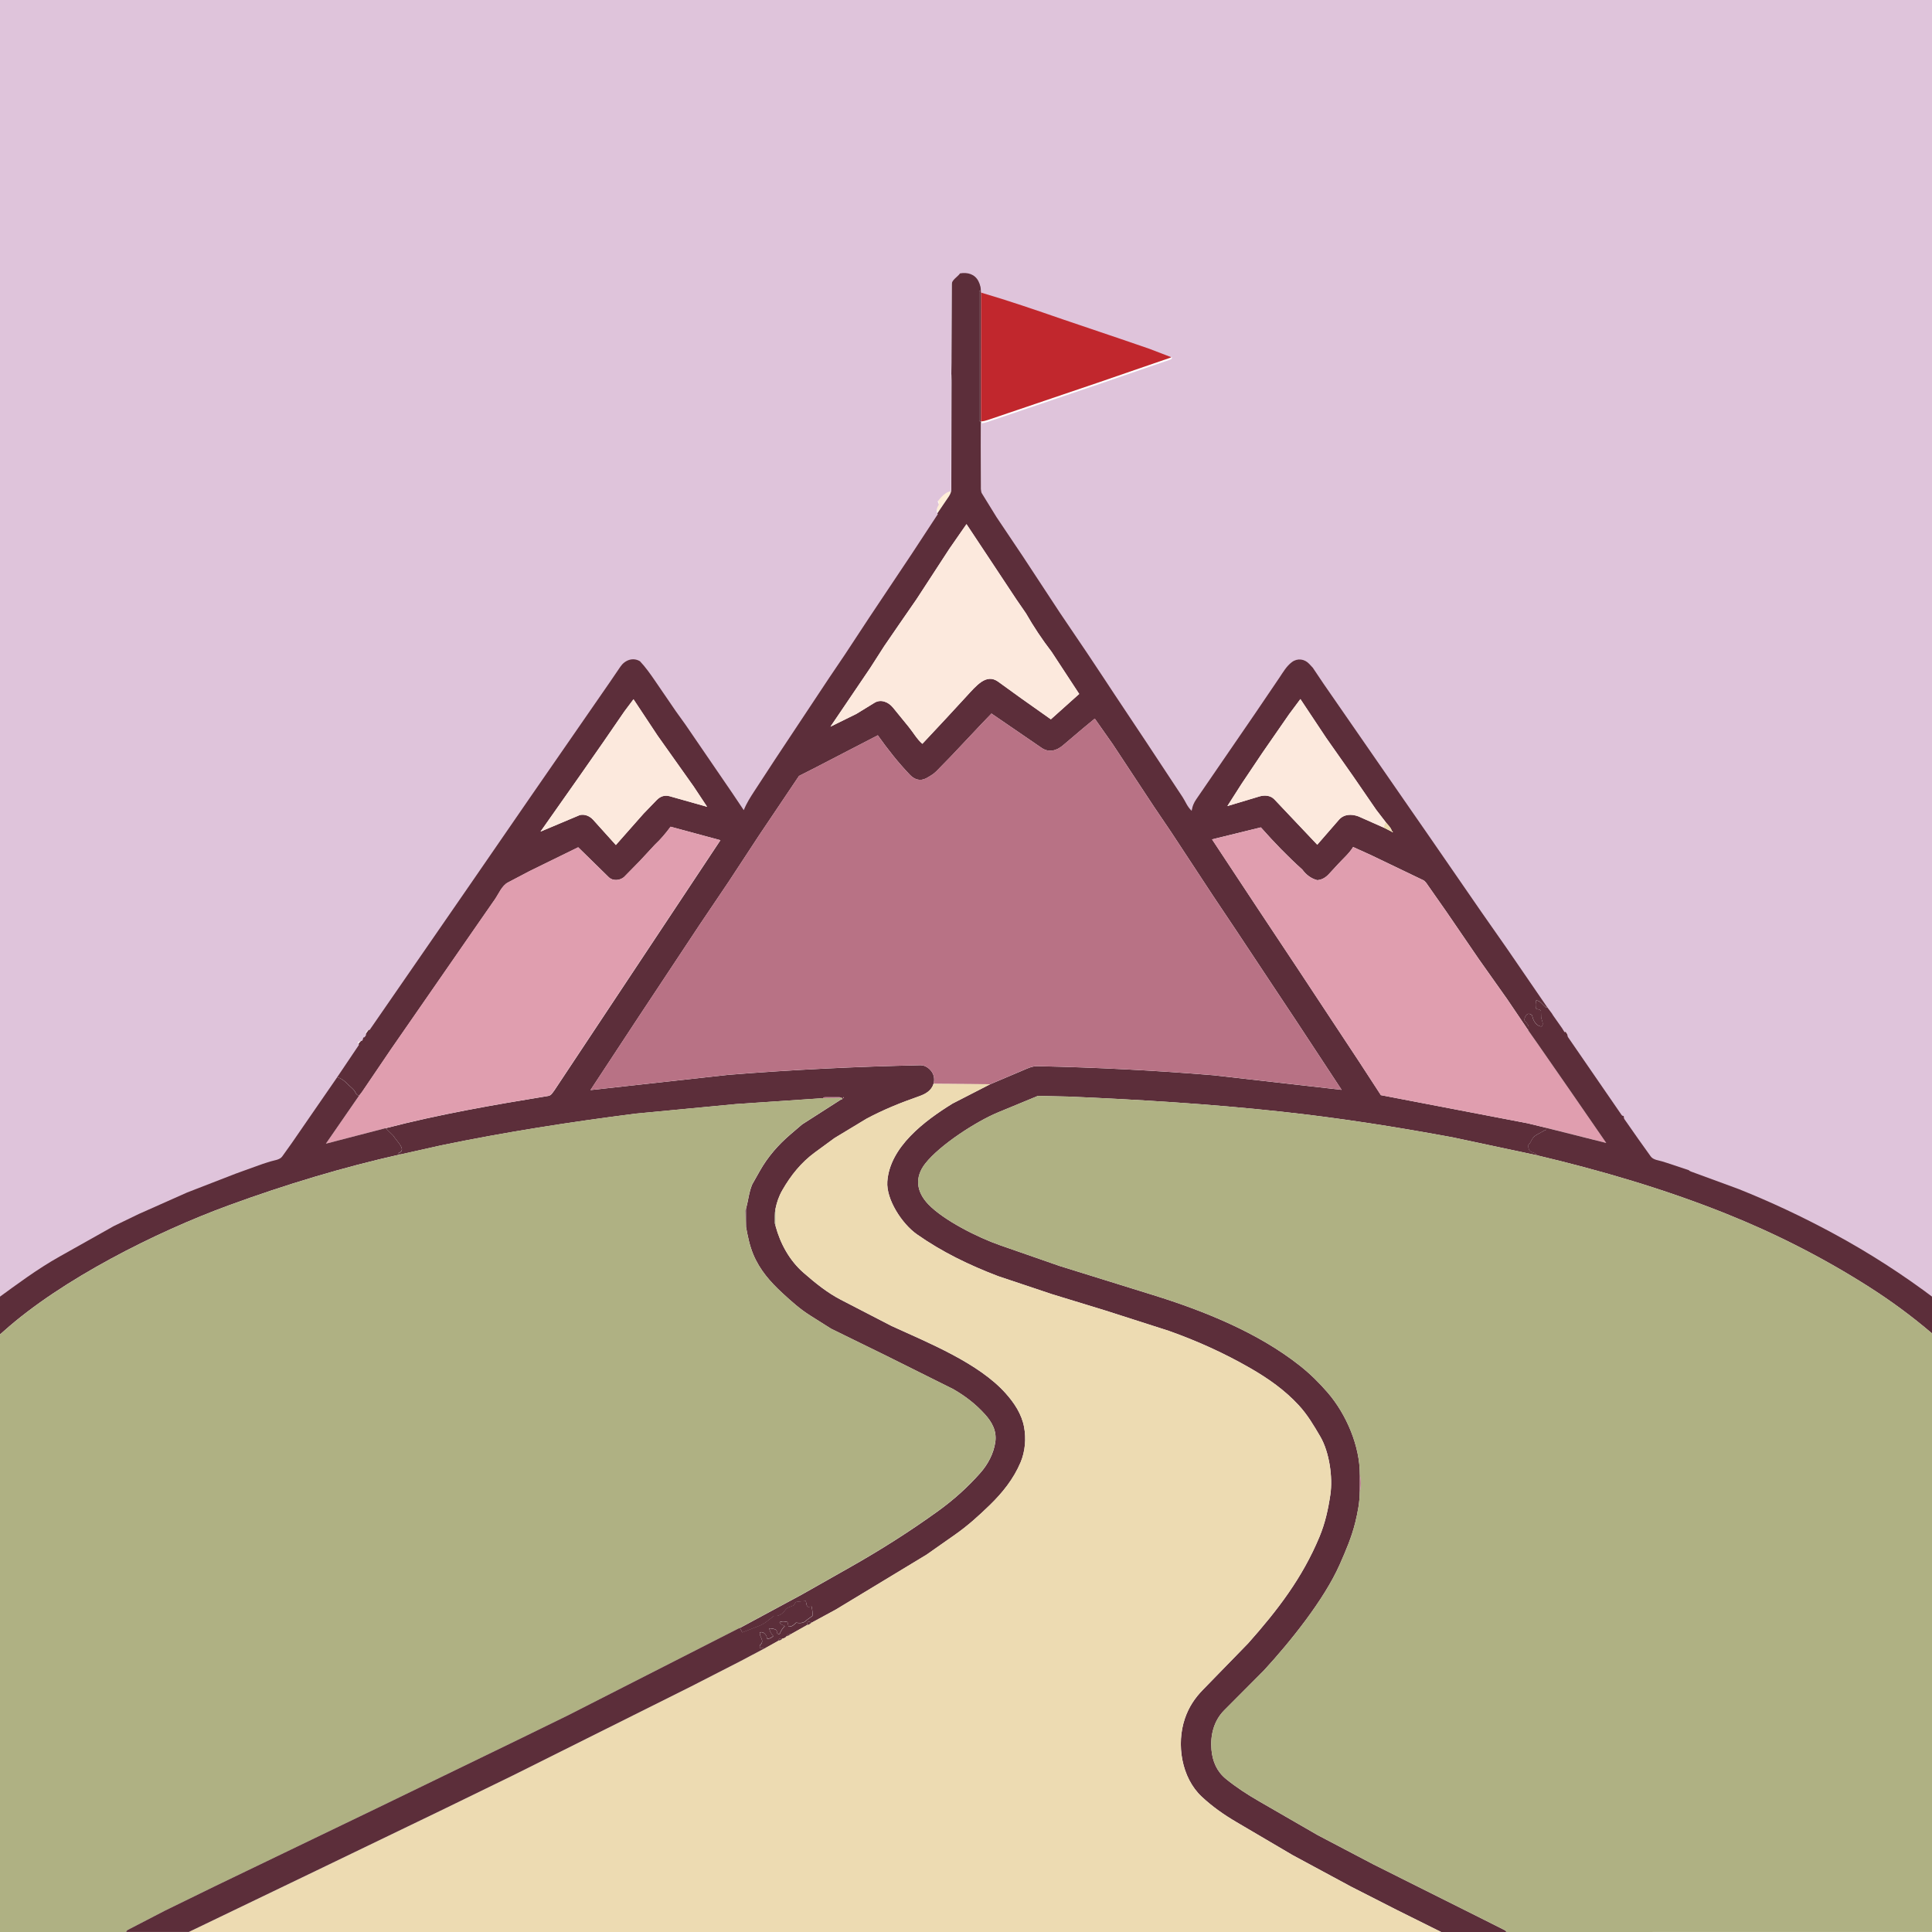
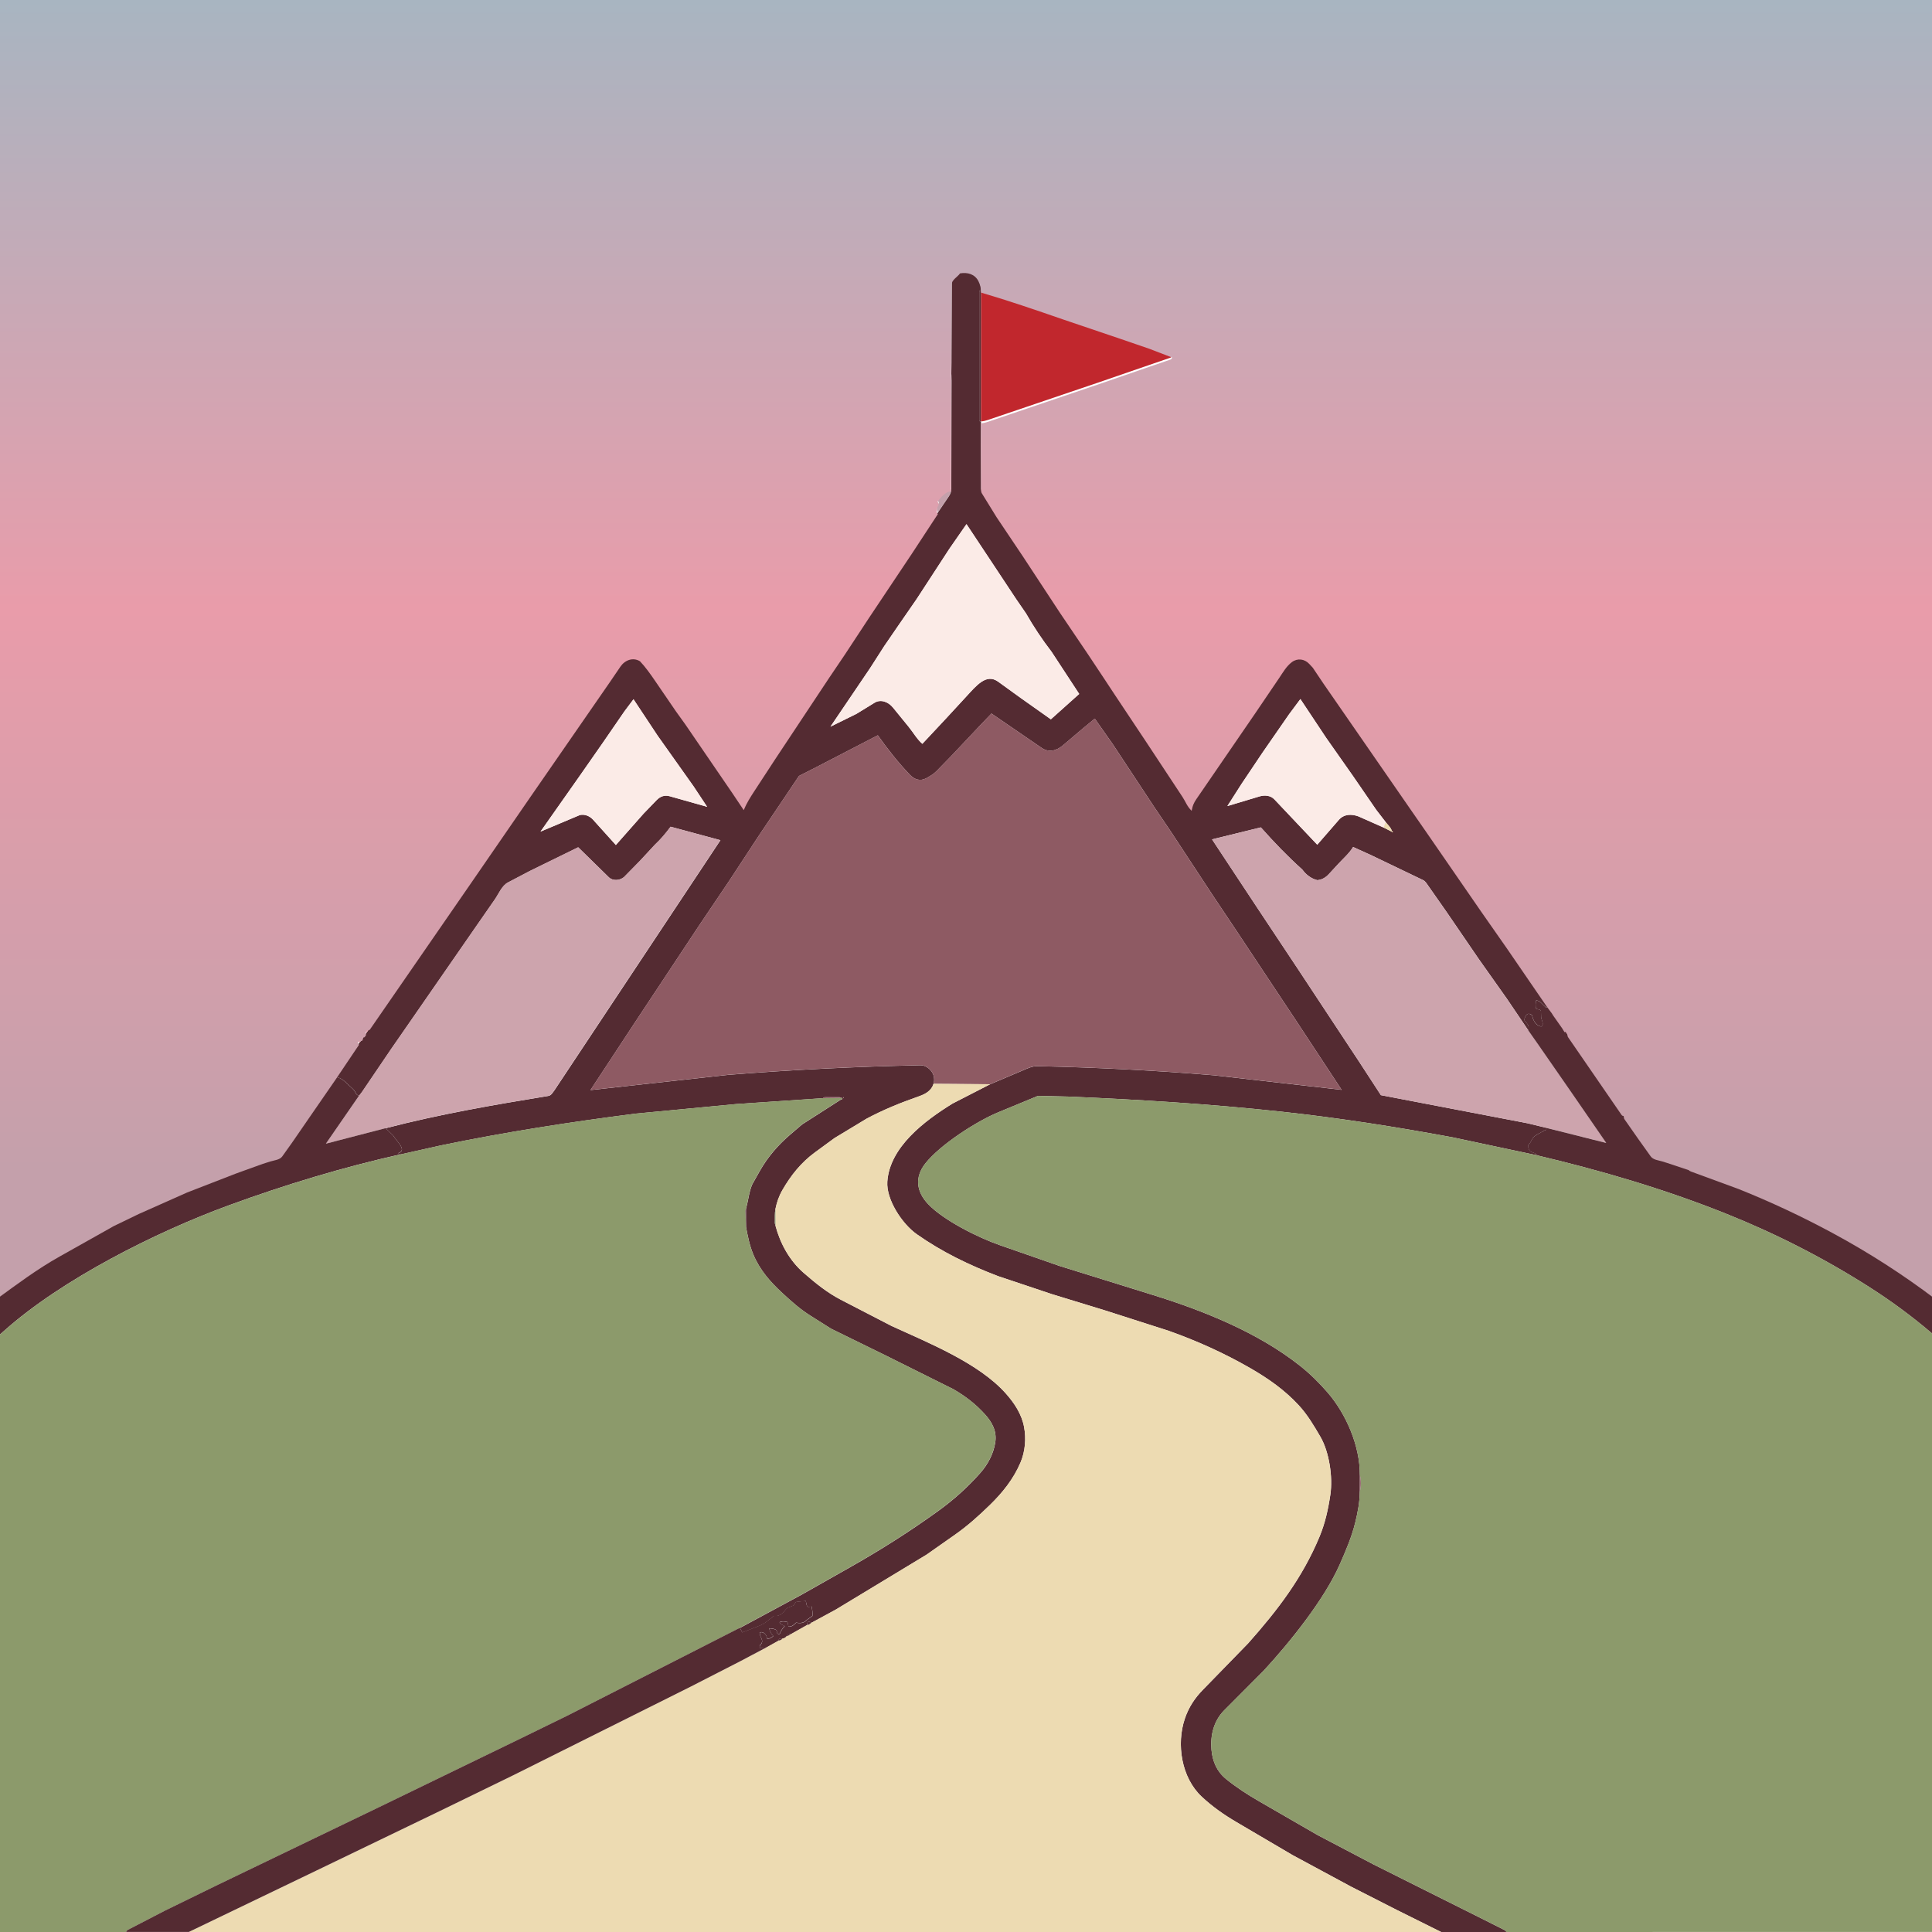
<svg xmlns="http://www.w3.org/2000/svg" id="Layer_1" data-name="Layer 1" viewBox="0 0 1024 1024">
  <defs>
    <style>
      .cls-1 {
-         fill: #5C2E3A;
+         fill: #542B32;
      }

      .cls-2 {
-         fill: #B87285;
+         fill: #8E5A63;
      }

      .cls-3 {
-         fill: #5C2E3A;
+         fill: #542B32;
      }

      .cls-4 {
-         fill: #FCE9DD;
+         fill: #FBEBE7;
      }

      .cls-5 {
-         fill: #5C2E3A;
+         fill: #542B32;
      }

      .cls-6 {
        fill: #EDDBB2;
      }

      .cls-7 {
-         fill: #E09EAF;
+         fill: #CDA4AD;
      }

      .cls-8 {
-         fill: #AFB183;
+         fill: #8C9A6B;
      }

      .cls-9 {
-         fill: #FFEED7;
+         fill: #C4A0AB;
      }

      .cls-10 {
-         fill: #DFC4DB;
+         fill: #A8B5C1;
      }

      .cls-11 {
-         fill: #EFD9D9;
+         fill: #E99CAA;
      }

      .cls-12 {
        fill: #C1272D;
      }
    </style>
+     <linearGradient id="skyRamp" gradientUnits="userSpaceOnUse" x1="0" y1="0" x2="0" y2="620">
+       <stop offset="0" stop-color="#A8B5C1" />
+       <stop offset="0.52" stop-color="#E99CAA" />
+       <stop offset="1" stop-color="#C4A0AB" />
+     </linearGradient>
  </defs>
  <g>
    <path class="cls-9" d="M504.12,259.42c0,1.31-.57,2.6-1.38,3.8l-5.66,8.34c-1.06-1.63-.5-3.53.52-5l-.59-1.82c.07.21,3.36-5.16,7.11-5.32Z" />
    <g>
      <path class="cls-5" d="M518.6,148.02c.95,1.84,1.43,3.95,1.43,6.08-.12-.04-.84-.12-.99.14v68.55c-.01.72.75.59.93.55l-.04,12.52.09,21.63c0,.93-.16,2.09.43,3.06l7.78,12.61,13.77,20.52,19.88,30.26,14.76,21.83,8.38,12.62,5.6,8.49,16.86,25.33,19.32,29.27c1.61,2.43,2.38,4.98,4.81,7.28.34-2.34,1.13-4.2,2.48-6.17l31.17-45.43,12.82-18.91c2.03-3,3.74-6.1,6.65-8.3s6.71-1.73,9.19.93l1.89,2.03,5.73,8.53,47.12,68.08,8.49,12.24,27.8,40.29,13.65,19.52,21.36,31.14.07.9c.04.19-.48.45-.7.26l-.73-.63c-1.37-1.17-2.11-2.69-4.39-3.06-.25,1.21-.52,3.15.04,4.51.82.28,2.47.32,2.5,1.33l.1,3.07c.04,1.23,1.76,3.86.16,4.94-2.64-.09-4.38-3.08-4.84-5.46-.18-.96-1.7-1.52-2.6-1.07s-2.01,2.76-1.4,3.61c1.47,1.47,2.58,2.82,1.85,4.98l-11.24-16.61-14.98-21.16-17.1-25-9.51-13.58c-.67-.96-1.66-2.66-2.8-3.21l-27.77-13.33-9.43-4.27c-2.2,3.52-5.1,5.95-7.81,8.89l-5.05,5.47c-1.63,1.77-3.67,3.04-6.15,3.21-3.27-.85-5.9-2.85-7.91-5.6-7.87-7.08-15.02-14.52-21.98-22.37l-25.87,6.35,24.42,36.96,20.83,31.36,16.36,24.78,16.36,24.77,11.52,17.7,77.72,14.9,9.85,2.39c.23.35.26.84.12.99-.13.14-.57.21-.9.4l-3.89,2.14c-1.96,1.08-2.71,2.21-3.57,4.11-.38.83-1.55,1.35-1.26,2.5,1.02,4,2.46,1.83,5.04,4.53l-44.97-9.57c-30.24-5.61-60.38-10.34-91.04-13.65-37.66-4.07-75.14-6.37-112.82-7.98l-16.05-.36-21.07,8.71c-11.57,4.78-30.84,17.23-38.61,27.09-5.73,7.27-4.84,14.91,1.52,21.6,8.13,8.54,26.38,17.68,37.96,21.71l31.6,11.01,49.76,15.47c26.9,8.36,55.49,19.89,77.51,37.28,5.54,4.37,10.3,9.07,14.86,14.34,9.98,11.54,17.15,28.5,17.08,43.55l-.04,9.21c-.02,5.29-1.06,10.74-2.39,16.14-1.94,7.85-5.01,14.97-8.25,22.3-8.18,18.52-26.21,40.95-40.16,56.1l-21.04,21.13c-5.59,5.62-7.43,13.32-6.75,20.96.56,6.2,2.86,11.51,7.72,15.46,5.58,4.53,11.4,8.28,17.69,11.91l30.81,17.79,29.63,15.56,59.14,29.59,10.39,5.24c.51.26.84.57.83,1.01h-34.48s-23.79-11.84-23.79-11.84l-23.97-12.21-30.95-16.69-29.64-17.43c-6.76-3.97-12.84-8.22-18.57-13.57-10.74-10.05-13.54-27.84-8.89-41.45,2.03-5.93,5.16-10.71,9.51-15.17l23.99-24.63c15.59-17.55,28.74-34.66,37.83-56.51,3-7.21,4.61-14.56,5.76-22.32,1.36-9.19-.54-22.54-5.32-30.74-3.42-5.86-6.8-11.61-11.45-16.64-7.42-8.03-16.08-14.12-25.57-19.6-13.87-8-28.2-14.46-43.31-19.83l-33.47-10.73-28.39-8.69-28.6-9.57c-15.24-5.82-29.66-12.77-43.03-22.17-7.94-5.58-16.33-18.53-15.68-27.92,1.27-18.35,19.69-32.2,34.57-41.39l19.91-10.22,16.84-7.14c2.41-1.02,5.29-2.51,8.15-2.45,31.37.66,62.36,2.23,93.71,4.84l67.6,7.7-24.47-37.19-12.43-18.71-19-28.65-12.1-18.08-22.45-34.15-8.95-13.22-21.89-33.18-9.54-13.57-6.34,5.23-10.56,8.96c-3.37,2.85-7.42,3.97-11.28,1.32l-26.57-18.2-5.24,5.45-16.28,17.26-7.7,7.89c-1.48,1.52-3.5,2.64-5.29,3.66-3.27,1.77-6.35.73-8.78-1.83-6.18-6.49-11.62-13.37-16.96-20.9l-32.72,16.94-9.05,4.61-21.15,31.45-16.11,24.56-15.38,22.8-33.15,50.06-24.74,37.62,73.15-8.08c34.06-2.73,67.7-4.37,101.7-5.09,2.63-.06,4.71,1.72,5.8,3.12,1.59,2.04,1.82,4.66,1.18,6.77-1.11,3.62-4.26,5.4-7.81,6.63-9.57,3.33-18.79,7.07-27.74,11.86l-16.89,10.21-10.41,7.62c-7.3,5.34-12.75,12.17-17.21,19.91-1.91,3.32-2.96,6.43-3.7,9.99-.5,2.39-.32,4.87-.36,7.62l.41,1.52c2.51,9.31,7.38,18.27,14.85,24.78,6.3,5.48,12.48,10.52,19.84,14.33l26.81,13.86c19.82,9.04,46.27,19.75,60.49,35.72,4.6,5.16,8.43,10.96,9.72,17.81,1.16,6.15.59,12.93-1.85,18.73-3.7,8.8-9.61,16.15-16.35,22.69-5.94,5.77-11.72,10.97-18.45,15.69l-15.07,10.58-48.04,29.07-12.9,7c-.47-.38-1.18-.62-1.63-.52-.67.14-.8,1.02-.48,1.62l-8.71,4.9c-1.14-.05-1.98.21-2.45,1.2-.3.63-1.45,1.19-2.13,1.19h-1.3c-.52-.01-.74.59-.73,1.11l-6.4,3.58-3.18.41c-.62.11-.59-1.27-.13-1.71,2.57-2.44-.82-4.41-.19-6.7,1.97-.49,3.63,1.33,3.8,3.4,1.53.06,2.46-.61,3.28-1.41-1.28-1.33-1.76-2.48-2.2-4.11,1.41.16,2.99.16,3.87,1.07.31.33.32,1.15.37,1.45.07.45,1.25.75,1.48.18.63-1.53,1.21-2.43,2.55-3.91-1.11-.62-2.03-.59-2.75-1.98,1.42-.7,2.81-.49,4.24-.08l.51,2.4c1.97.1,3.07-1.21,3.99-2.1,1.97.33,4.07.4,5.67-1.42l3.04-2.2c.23-1.65-.2-3.36-.47-5.04-.55.13-1.69.54-2.06.18-.76-.74-.77-1.91-1-3.08l-4.87.5c-.82.08-1.08,1.52-1.51,1.83-1.49.84-3.31.96-4.32,2.28-1.53,1.99-3.43,3.78-6.17,3.34l-3.72,2.88c-1.34,1.03-2.48,1.76-4.13,2.4l-8.95,3.51-1.27-2.43,32.47-17.5,25.65-14.52c16.35-9.25,31.88-19.06,47.12-30.08,8.2-5.93,15.44-12.47,22.13-20,4.13-4.65,7.15-10.45,8-16.45.84-5.91-1.83-10.62-5.46-14.63-4.99-5.52-10.37-9.65-16.82-13.38l-35.47-17.68-29.27-14.34-11.07-6.98c-5.49-3.46-9.98-7.51-14.72-11.88-6.48-5.97-12.08-12.33-15.51-20.61-1.94-4.69-2.91-9.61-3.8-14.41l.1-10.18c1.1-4.03,1.43-8.39,3.18-12.47l3.98-7.05c4.22-7.48,9.71-13.81,16.19-19.36l6.25-5.35,20.81-13.33c.67.15.84-.64.16-.7-.31-.18-.72-.39-1.25-.39h-7.6c-.53-.01-.88.2-.97.51l-46.14,3.12-53.07,5.05c-34.81,4.44-69.06,9.76-103.37,16.86l-21.06,4.71c-.5.05-1.1.25-1.43-.65,4.54-1.54-.55-5.74-2.82-9.3l-3.98-3.87c28.46-7.41,57.13-12.35,86.15-17.1,1.7-.28,2.28-1.71,3.3-2.98l88-132.58-26.4-7.14c-2.64,3.55-5.23,6.64-8.33,9.53l-7.97,8.6-8.46,8.62c-2.26,1.79-5.85,2.14-8.06-.02l-16.16-15.83-25.66,12.57-11.55,6.07c-3.26,1.71-4.87,5.97-6.96,8.98l-9.71,13.98-31.57,45.57-13.79,19.9-15.38,22.68-1.45,1.89c-1-.15-1.58-.78-1.95-1.6-.76-1.67-2.11-2.55-3.33-3.72-2.08-1.98-3.9-4.01-6.9-4.56l12.19-18.11c.63-.51.96-1.31,1.48-1.97.38-.48.91-1.22.5-1.82,1.1.13,1.28-.74,1.74-1.38l1.86-2.62,1.28-1.85,51.83-75.04,32.55-47.24,41.81-60.42,5.46-8.02c2.35-3.46,6.58-5.14,10.37-2.89,3,3.18,5.54,6.78,8.01,10.4l11.02,16.11,5.03,7,24.68,36.07,6.28,9.35c1.55-3.86,3.53-6.89,5.66-10.16l10.73-16.43,28.78-43.39,8.33-12.33,13.15-19.99,22.45-33.62,13.19-20.11.56-.82,5.66-8.34c.81-1.2,1.38-2.49,1.38-3.8l.13-57.63-.07-2.78-.05-.95.09-5.85.14-42.22c0-2.66,3.22-4.17,4.5-6.08,4.1-.7,7.85.45,9.74,4.11ZM502.02,380.17l10.01-10.85c5.54-6,10.73-12.56,17.03-8.01l11.93,8.62,16,11.32,15.02-13.45-14.61-22.3c-5.08-6.61-9.51-13.27-13.63-20.46l-5.13-7.45-13.19-19.92-13.18-19.87-9.05,13.03-17.38,26.68-9.44,13.66-7.75,11.3-7.45,11.62-10.74,15.86-10.29,15.19,13.75-6.77,9.63-5.91c3.17-1.95,7.18-.59,9.73,2.54l8.3,10.18c2.5,3.07,4.33,6.45,7.29,9.06l13.17-14.08ZM326.42,447.87l14.71-16.65,6.89-7.13c1.94-2.01,4.27-2.82,6.89-2.08l19.88,5.61-7.16-10.81-19.13-26.97-12.73-19.22-4.76,6.34-11.23,16.33-12.37,17.73-20.93,29.75,20.88-8.79c2.7-.55,5.26.57,7.04,2.55l12.02,13.34ZM733.56,438.72l3.73,1.89.35-.33c-.45-1.74-1.98-2.98-3.06-4.38l-5.12-6.64-12.26-17.84-14.29-20.34-13.67-20.56-5.98,8.03-14.15,20.43-11.08,16.52-7.49,11.73,17.06-5.12c2.66-.8,5.83-.55,7.82,1.55l22.76,24.05,11.46-13.18c2.68-3.08,6.7-3.18,10.39-1.82l13.54,6.01ZM738.24,440.71l-.62.17c.17.39.66.26.62-.17ZM447.04,581.52l-.25.25.25.25.25-.25-.25-.25Z" />
      <path class="cls-2" d="M524.76,574.67l-29.99-.21c.65-2.11.41-4.72-1.18-6.77-1.09-1.39-3.17-3.17-5.8-3.12-34.01.72-67.65,2.35-101.7,5.09l-73.15,8.08,24.74-37.62,33.15-50.06,15.38-22.8,16.11-24.56,21.15-31.45,9.05-4.61,32.72-16.94c5.34,7.53,10.77,14.41,16.96,20.9,2.43,2.56,5.51,3.6,8.78,1.83,1.78-1.02,3.8-2.14,5.29-3.66l7.7-7.89,16.28-17.26,5.24-5.45,26.57,18.2c3.86,2.65,7.92,1.53,11.28-1.32l10.56-8.96,6.34-5.23,9.54,13.57,21.89,33.18,8.95,13.22,22.45,34.15,12.1,18.08,19,28.65,12.43,18.71,24.47,37.19-67.6-7.7c-31.34-2.61-62.34-4.17-93.71-4.84-2.86-.06-5.74,1.43-8.15,2.45l-16.84,7.14Z" />
      <path class="cls-7" d="M810.01,546.1l5.09,7.25,17.66,25.46,18.59,26.96-31.9-8.02-9.85-2.39-77.72-14.9-11.52-17.7-16.36-24.77-16.36-24.78-20.83-31.36-24.42-36.96,25.87-6.35c6.96,7.86,14.11,15.29,21.98,22.37,2.02,2.75,4.64,4.75,7.91,5.6,2.47-.17,4.52-1.44,6.15-3.21l5.05-5.47c2.71-2.94,5.61-5.37,7.81-8.89l9.43,4.27,27.77,13.33c1.14.55,2.13,2.25,2.8,3.21l9.51,13.58,17.1,25,14.98,21.16,11.24,16.61Z" />
      <path class="cls-4" d="M502.02,380.17l-13.17,14.08c-2.96-2.61-4.78-5.99-7.29-9.06l-8.3-10.18c-2.54-3.12-6.55-4.48-9.73-2.54l-9.63,5.91-13.75,6.77,10.29-15.19,10.74-15.86,7.45-11.62,7.75-11.3,9.44-13.66,17.38-26.68,9.05-13.03,13.18,19.87,13.19,19.92,5.13,7.45c4.13,7.19,8.55,13.85,13.63,20.46l14.61,22.3-15.02,13.45-16-11.32-11.93-8.62c-6.3-4.55-11.48,2-17.03,8.01l-10.01,10.85Z" />
      <path class="cls-4" d="M326.42,447.87l-12.02-13.34c-1.78-1.98-4.34-3.11-7.04-2.55l-20.88,8.79,20.93-29.75,12.37-17.73,11.23-16.33,4.76-6.34,12.73,19.22,19.13,26.97,7.16,10.81-19.88-5.61c-2.62-.74-4.94.07-6.89,2.08l-6.89,7.13-14.71,16.65Z" />
      <path class="cls-11" d="M830.99,548.55l-1.73-2.46c.34-.16.71-.23,1.16-.08l.58,2.55Z" />
      <path class="cls-7" d="M204.37,597.94l-31.63,8.23,17.59-25.47,1.45-1.89,15.38-22.68,13.79-19.9,31.57-45.57,9.71-13.98c2.09-3.01,3.7-7.27,6.96-8.98l11.55-6.07,25.66-12.57,16.16,15.83c2.21,2.16,5.81,1.82,8.06.02l8.46-8.62,7.97-8.6c3.1-2.89,5.69-5.98,8.33-9.53l26.4,7.14-88,132.58c-1.02,1.27-1.6,2.7-3.3,2.98-29.02,4.75-57.69,9.69-86.15,17.1Z" />
      <g>
        <path class="cls-1" d="M520.03,154.1l-.07,69.24c-.17.04-.94.17-.94-.55v-68.55c.17-.26.88-.18,1-.14Z" />
        <path class="cls-12" d="M621.24,188.5c-.08.49-.47.94-.98,1.12l-16.77,5.76-20.61,7.11-59.07,20.03c-1.33.45-2.71.83-3.85.82l.07-69.24c14.56,4.27,28.81,9.17,43.43,14.22l30.77,10.42,14.98,5.14,12.04,4.62Z" />
      </g>
      <g>
        <path class="cls-4" d="M734.57,435.9c-.83.84-.94,1.81-1.01,2.82l-13.54-6.01c-3.69-1.37-7.71-1.26-10.39,1.82l-11.46,13.18-22.76-24.05c-1.99-2.1-5.15-2.35-7.82-1.55l-17.06,5.12,7.49-11.73,11.08-16.52,14.15-20.43,5.98-8.03,13.67,20.56,14.29,20.34,12.26,17.84,5.12,6.64Z" />
        <path class="cls-6" d="M733.56,438.72c.07-1.01.18-1.98,1.01-2.82,1.08,1.4,2.61,2.64,3.06,4.38l.6.43c.03.43-.45.56-.62.17-.04-.1-.14-.17-.33-.27l-3.73-1.89Z" />
      </g>
    </g>
    <path class="cls-11" d="M195.92,544.92l-1.86,2.62c-.19-.63-.27-1.48.15-2.12.27-.41,1.04-.65,1.71-.5Z" />
    <path class="cls-11" d="M191.82,550.73c-.52.66-.85,1.46-1.48,1.97-.62-.46-.83-1.42-.22-1.78.39-.23,1.13-.26,1.7-.19Z" />
    <g>
      <path class="cls-3" d="M819.97,532.72l2.45,3.27.89,1.4,4.65,6.6,1.29,2.1,1.73,2.46,28.57,41.51c.3.43.98.46,1.21.47-.09.42-.15,1.13.21,1.64l7.3,10.44,6.64,9.3c1.37,1.92,4.25,2.08,6.23,2.71l2.25.71,11.7,3.88c.36.4.73.58,1.33.8l25.07,9.21c17.11,6.83,33.89,14.72,50.06,23.46,18.91,10.21,36.94,21.8,54.09,34.76l.02,20.33c-.54-.4-1.15-.6-1.75-1.11-10.55-8.97-21.4-17-33.2-24.52-24.13-15.38-49.61-28.36-76.28-39.01-32.42-12.95-65.79-22.71-99.46-30.7-2.58-2.7-4.02-.52-5.04-4.53-.29-1.15.88-1.67,1.26-2.5.87-1.89,1.61-3.03,3.57-4.11l3.89-2.14c.33-.18.77-.25.9-.4.14-.15.11-.64-.12-.99l31.9,8.02-18.59-26.96-17.66-25.46-5.09-7.25c.73-2.16-.38-3.52-1.85-4.98-.61-.85.53-3.18,1.4-3.61s2.42.11,2.6,1.07c.46,2.38,2.21,5.37,4.84,5.46,1.61-1.08-.11-3.71-.16-4.94l-.1-3.07c-.03-1.02-1.68-1.05-2.5-1.33-.56-1.35-.29-3.29-.04-4.51,2.28.38,3.03,1.9,4.39,3.06l.73.63c.22.19.74-.07.7-.26l-.07-.9Z" />
      <path class="cls-3" d="M190.33,580.7l-17.59,25.47,31.63-8.23,3.98,3.87c2.28,3.56,7.37,7.76,2.82,9.3.33.9.94.71,1.43.65-30.9,6.91-61.24,16.09-91.22,27.05-38.75,14.17-88.56,39.24-119.14,66.51-1.34,1.19-2.48,2.34-3.92,2.97v-20.8c10.68-7.79,21.39-15.81,33.28-22.49l25.99-14.6,2.68-1.52,13.4-6.48,25.59-11.38,25.65-9.95,4.52-1.64,9.9-3.57,4.05-1.28c1.95-.62,4.93-.8,6.24-2.64l5.23-7.33,8.82-12.8,14.49-20.99c3,.56,4.82,2.58,6.9,4.56,1.23,1.17,2.57,2.05,3.33,3.72.37.82.95,1.45,1.95,1.6Z" />
      <g>
        <path class="cls-8" d="M814.98,612.41c33.67,7.99,67.04,17.75,99.46,30.7,26.67,10.65,52.15,23.64,76.28,39.01,11.8,7.52,22.66,15.55,33.2,24.52.61.51,1.21.71,1.75,1.11v316.21s-227.37.04-227.37.04c0-.43-.32-.75-.83-1.01l-10.39-5.24-59.14-29.59-29.63-15.56-30.81-17.79c-6.28-3.63-12.11-7.39-17.69-11.91-4.86-3.95-7.16-9.26-7.72-15.46-.69-7.64,1.16-15.34,6.75-20.96l21.04-21.13c13.95-15.15,31.98-37.59,40.16-56.1,3.24-7.34,6.31-14.45,8.25-22.3,1.33-5.4,2.37-10.85,2.39-16.14.74-2.6.73-6.59.04-9.21.06-15.06-7.1-32.01-17.08-43.55-4.56-5.27-9.32-9.97-14.86-14.34-22.02-17.39-50.61-28.92-77.51-37.28l-49.76-15.47-31.6-11.01c-11.58-4.03-29.83-13.17-37.96-21.71-6.37-6.69-7.25-14.33-1.52-21.6,7.77-9.86,27.04-22.31,38.61-27.09l21.07-8.71,16.05.36c37.68,1.61,75.16,3.9,112.82,7.98,30.66,3.32,60.8,8.04,91.04,13.65l44.97,9.57Z" />
        <path class="cls-2" d="M720.69,790.8l.04-9.21c.7,2.62.7,6.61-.04,9.21Z" />
      </g>
      <g>
        <path class="cls-8" d="M436.25,582.02l9.82-.12c.68.06.51.85-.16.7l-20.81,13.33-6.25,5.35c-6.48,5.55-11.97,11.88-16.19,19.36l-3.98,7.05c-1.75,4.08-2.08,8.44-3.18,12.47l-.41,1.52.31,8.66c.89,4.8,1.86,9.72,3.8,14.41,3.43,8.27,9.02,14.64,15.51,20.61,4.74,4.36,9.24,8.42,14.72,11.88l11.07,6.98,29.27,14.34,35.47,17.68c6.44,3.74,11.82,7.86,16.82,13.38,3.63,4.01,6.29,8.72,5.46,14.63-.85,5.99-3.87,11.8-8,16.45-6.68,7.52-13.93,14.07-22.13,20-15.24,11.02-30.77,20.83-47.12,30.08l-25.65,14.52-32.47,17.5-91.16,46.42-24.72,12.09-76.27,36.99-85.62,41.24-27.02,13.21-19.47,10.09c-.59.31-.84.65-1.06,1.16H-1.68s0-315.7,0-315.7c1.44-.63,2.58-1.78,3.92-2.97,30.59-27.27,80.39-52.34,119.14-66.51,29.98-10.96,60.32-20.14,91.22-27.05l21.06-4.71c34.3-7.1,68.55-12.42,103.37-16.86l53.07-5.05,46.14-3.12Z" />
        <polygon class="cls-3" points="395.4 650.33 395.09 641.67 395.5 640.15 395.4 650.33" />
      </g>
      <path class="cls-2" d="M446.07,581.9l-9.82.12c.09-.31.45-.52.97-.52h7.6c.52.01.93.23,1.25.4Z" />
      <g>
        <path class="cls-6" d="M524.76,574.67l-19.91,10.22c-14.89,9.19-33.3,23.04-34.57,41.39-.65,9.38,7.74,22.34,15.68,27.92,13.37,9.4,27.79,16.35,43.03,22.17l28.6,9.57,28.39,8.69,33.47,10.73c15.11,5.37,29.44,11.84,43.31,19.83,9.5,5.47,18.16,11.56,25.57,19.6,4.64,5.03,8.03,10.78,11.45,16.64,4.79,8.2,6.68,21.55,5.32,30.74-1.15,7.77-2.76,15.11-5.76,22.32-9.09,21.85-22.24,38.97-37.83,56.51l-23.99,24.63c-4.34,4.46-7.48,9.24-9.51,15.17-4.66,13.6-1.86,31.39,8.89,41.45,5.73,5.36,11.81,9.6,18.57,13.57l29.64,17.43,30.95,16.69,23.97,12.21,23.79,11.84H100.08s67.79-32.62,67.79-32.62l65.61-31.65,38.51-18.76,93.95-46.92,26.24-13.44,14.1-7.46,6.4-3.58c.8-.13,1.56-.43,2.03-1.11.67,0,1.83-.56,2.13-1.19.97-.21,1.68-.77,2.45-1.2l8.71-4.9c.9.09,1.5-.76,2.11-1.09l12.9-7,48.04-29.07,15.07-10.58c6.73-4.72,12.51-9.92,18.45-15.69,6.74-6.55,12.64-13.89,16.35-22.69,2.44-5.79,3.01-12.57,1.85-18.73-1.29-6.85-5.13-12.65-9.72-17.81-14.22-15.98-40.67-26.68-60.49-35.72l-26.81-13.86c-7.36-3.8-13.54-8.85-19.84-14.33-7.47-6.5-12.35-15.47-14.85-24.78l-.05-9.14c.74-3.56,1.79-6.67,3.7-9.99,4.46-7.74,9.9-14.57,17.21-19.91l10.41-7.62,16.89-10.21c8.95-4.78,18.17-8.52,27.74-11.86,3.55-1.23,6.7-3.01,7.81-6.63l29.99.21Z" />
        <path class="cls-1" d="M406.28,873.13l-14.1,7.46-26.24,13.44-93.95,46.92-38.51,18.76-65.61,31.65-67.79,32.62h-33.26c.23-.52.47-.86,1.06-1.17l19.47-10.09,27.02-13.21,85.62-41.24,76.27-36.99,24.72-12.09,91.16-46.42,1.27,2.43,8.95-3.51c1.65-.65,2.79-1.37,4.13-2.4l3.72-2.88c2.74.44,4.64-1.35,6.17-3.34,1.01-1.32,2.84-1.44,4.32-2.28.43-.31.7-1.74,1.51-1.83l4.87-.5c.23,1.17.24,2.34,1,3.08.37.36,1.5-.05,2.06-.18.27,1.68.7,3.39.47,5.04l-3.04,2.2c-1.59,1.81-3.69,1.74-5.67,1.42-.93.89-2.02,2.2-3.99,2.1l-.51-2.4c-1.43-.41-2.82-.63-4.24.08.72,1.39,1.64,1.35,2.75,1.98-1.34,1.47-1.91,2.38-2.55,3.91-.24.57-1.41.27-1.48-.18-.05-.3-.05-1.12-.37-1.45-.88-.92-2.46-.92-3.87-1.07.45,1.63.93,2.78,2.2,4.11-.81.8-1.75,1.47-3.28,1.41-.17-2.07-1.84-3.89-3.8-3.4-.63,2.29,2.76,4.27.19,6.7-.47.44-.49,1.82.13,1.71l3.18-.41Z" />
        <path class="cls-8" d="M411.05,649.82l-.41-1.52c.05-2.75-.13-5.24.36-7.62l.05,9.14Z" />
        <path class="cls-1" d="M430.11,860.07c-.61.33-1.21,1.18-2.11,1.09-.32-.6-.19-1.47.48-1.62.45-.1,1.16.15,1.63.52Z" />
        <path class="cls-1" d="M414.71,868.45c-.47.67-1.23.98-2.03,1.11-.01-.52.21-1.12.73-1.12h1.3Z" />
        <path class="cls-1" d="M419.29,866.06c-.76.43-1.47.99-2.45,1.2.47-.99,1.31-1.25,2.45-1.2Z" />
      </g>
      <rect class="cls-2" x="446.86" y="581.59" width=".35" height=".35" transform="translate(-280.43 486.48) rotate(-45)" />
    </g>
  </g>
-   <path class="cls-10" d="M4-2.43H-.8c-.2,0-.8-.11-.89.03-.09.15-.03.47-.03,1.15v689.75c10.69-7.79,21.39-15.81,33.28-22.49l25.99-14.6,2.68-1.52,13.4-6.48,25.59-11.38,25.65-9.95,4.52-1.64,9.9-3.57,4.05-1.28c1.95-.62,4.93-.8,6.24-2.64l5.23-7.33,8.82-12.8,14.49-20.99,12.19-18.11c-.62-.46-.83-1.42-.22-1.78.39-.23,1.13-.26,1.7-.19.38-.48.91-1.22.5-1.82,1.1.13,1.28-.74,1.74-1.38-.19-.63-.27-1.48.15-2.12.27-.41,1.04-.65,1.71-.5l1.28-1.85,51.83-75.04,32.55-47.24,41.81-60.42,5.46-8.02c2.35-3.46,6.58-5.14,10.37-2.89,3,3.18,5.54,6.78,8.01,10.4l11.02,16.11,5.03,7,24.68,36.07,6.28,9.35c1.55-3.86,3.53-6.89,5.66-10.16l10.73-16.43,28.78-43.39,8.33-12.33,13.15-19.99,22.45-33.62,13.19-20.11.56-.82c-1.06-1.63-.5-3.53.52-5l-.59-1.82c.07.21,3.36-5.16,7.11-5.32l.13-57.63-.07-2.78-.05-.95.09-5.85.14-42.22c0-2.66,3.22-4.17,4.5-6.08,4.1-.7,7.85.45,9.74,4.11.95,1.84,1.43,3.95,1.43,6.08,14.56,4.27,28.81,9.17,43.43,14.22l30.77,10.42,14.98,5.14,12.04,4.62c-.08.49-.47.94-.98,1.12l-16.77,5.76-20.61,7.11-59.07,20.03c-1.33.45-2.71.83-3.85.82l-.04,12.52.09,21.63c0,.93-.16,2.09.44,3.06l7.78,12.61,13.77,20.52,19.88,30.26,14.76,21.83,8.38,12.62,5.6,8.49,16.86,25.33,19.32,29.27c1.61,2.43,2.38,4.98,4.81,7.28.34-2.34,1.13-4.2,2.48-6.17l31.17-45.43,12.82-18.91c2.03-3,3.74-6.1,6.65-8.3,2.93-2.21,6.71-1.73,9.19.93l1.89,2.03,5.73,8.53,47.12,68.08,8.49,12.24,27.8,40.29,13.65,19.52,21.36,31.14,2.45,3.27.89,1.4,4.65,6.6,1.29,2.1c.34-.16.71-.23,1.16-.08l.58,2.55,28.57,41.51c.3.43.98.46,1.21.47-.09.42-.15,1.13.21,1.64l7.3,10.44,6.64,9.3c1.37,1.92,4.25,2.08,6.23,2.71l2.25.71,11.7,3.88c.36.4.73.58,1.33.8l25.07,9.21c17.11,6.83,33.89,14.72,50.06,23.46,18.91,10.21,36.94,21.8,54.09,34.76l.13-690.85H4Z" />
+   <path class="cls-10" style="fill:url(#skyRamp)" d="M4-2.43H-.8c-.2,0-.8-.11-.89.03-.09.15-.03.47-.03,1.15v689.75c10.69-7.79,21.39-15.81,33.28-22.49l25.99-14.6,2.68-1.52,13.4-6.48,25.59-11.38,25.65-9.95,4.52-1.64,9.9-3.57,4.05-1.28c1.95-.62,4.93-.8,6.24-2.64l5.23-7.33,8.82-12.8,14.49-20.99,12.19-18.11c-.62-.46-.83-1.42-.22-1.78.39-.23,1.13-.26,1.7-.19.38-.48.91-1.22.5-1.82,1.1.13,1.28-.74,1.74-1.38-.19-.63-.27-1.48.15-2.12.27-.41,1.04-.65,1.71-.5l1.28-1.85,51.83-75.04,32.55-47.24,41.81-60.42,5.46-8.02c2.35-3.46,6.58-5.14,10.37-2.89,3,3.18,5.54,6.78,8.01,10.4l11.02,16.11,5.03,7,24.68,36.07,6.28,9.35c1.55-3.86,3.53-6.89,5.66-10.16l10.73-16.43,28.78-43.39,8.33-12.33,13.15-19.99,22.45-33.62,13.19-20.11.56-.82c-1.06-1.63-.5-3.53.52-5l-.59-1.82c.07.21,3.36-5.16,7.11-5.32l.13-57.63-.07-2.78-.05-.95.09-5.85.14-42.22c0-2.66,3.22-4.17,4.5-6.08,4.1-.7,7.85.45,9.74,4.11.95,1.84,1.43,3.95,1.43,6.08,14.56,4.27,28.81,9.17,43.43,14.22l30.77,10.42,14.98,5.14,12.04,4.62c-.08.49-.47.94-.98,1.12l-16.77,5.76-20.61,7.11-59.07,20.03c-1.33.45-2.71.83-3.85.82l-.04,12.52.09,21.63c0,.93-.16,2.09.44,3.06l7.78,12.61,13.77,20.52,19.88,30.26,14.76,21.83,8.38,12.62,5.6,8.49,16.86,25.33,19.32,29.27c1.61,2.43,2.38,4.98,4.81,7.28.34-2.34,1.13-4.2,2.48-6.17l31.17-45.43,12.82-18.91c2.03-3,3.74-6.1,6.65-8.3,2.93-2.21,6.71-1.73,9.19.93l1.89,2.03,5.73,8.53,47.12,68.08,8.49,12.24,27.8,40.29,13.65,19.52,21.36,31.14,2.45,3.27.89,1.4,4.65,6.6,1.29,2.1c.34-.16.71-.23,1.16-.08l.58,2.55,28.57,41.51c.3.43.98.46,1.21.47-.09.42-.15,1.13.21,1.64l7.3,10.44,6.64,9.3c1.37,1.92,4.25,2.08,6.23,2.71l2.25.71,11.7,3.88c.36.4.73.58,1.33.8l25.07,9.21c17.11,6.83,33.89,14.72,50.06,23.46,18.91,10.21,36.94,21.8,54.09,34.76l.13-690.85H4Z" />
</svg>
